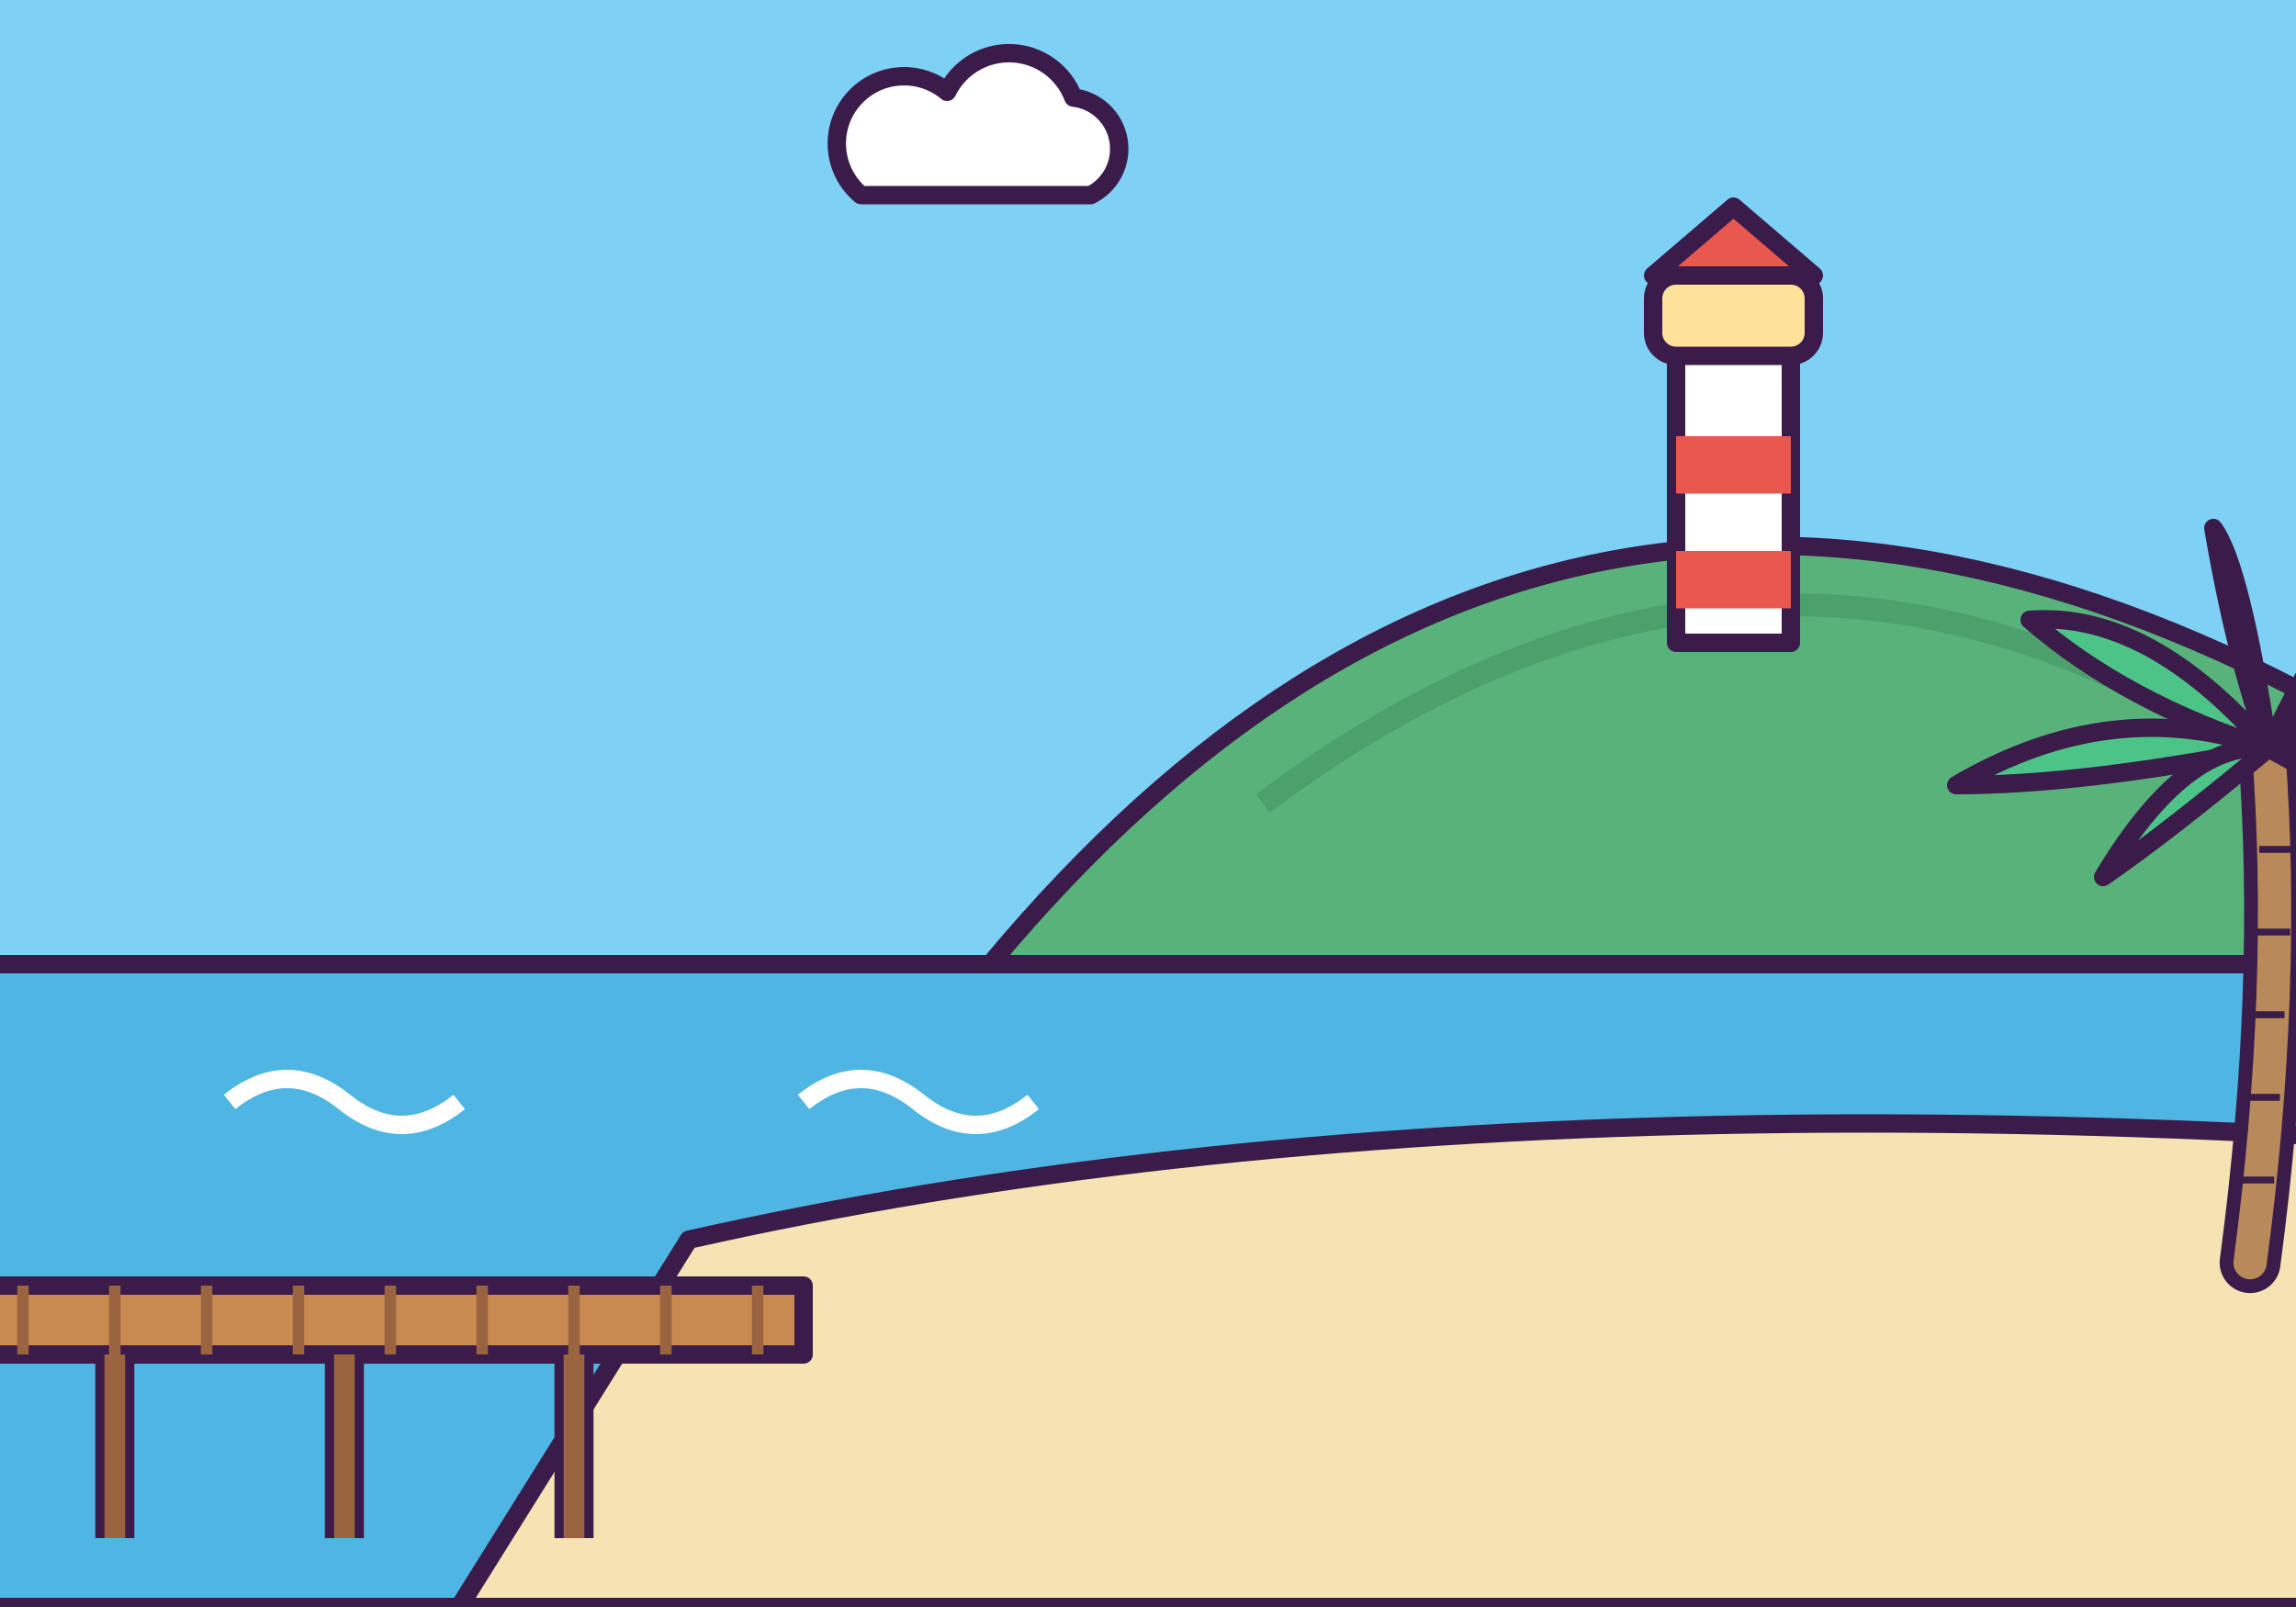
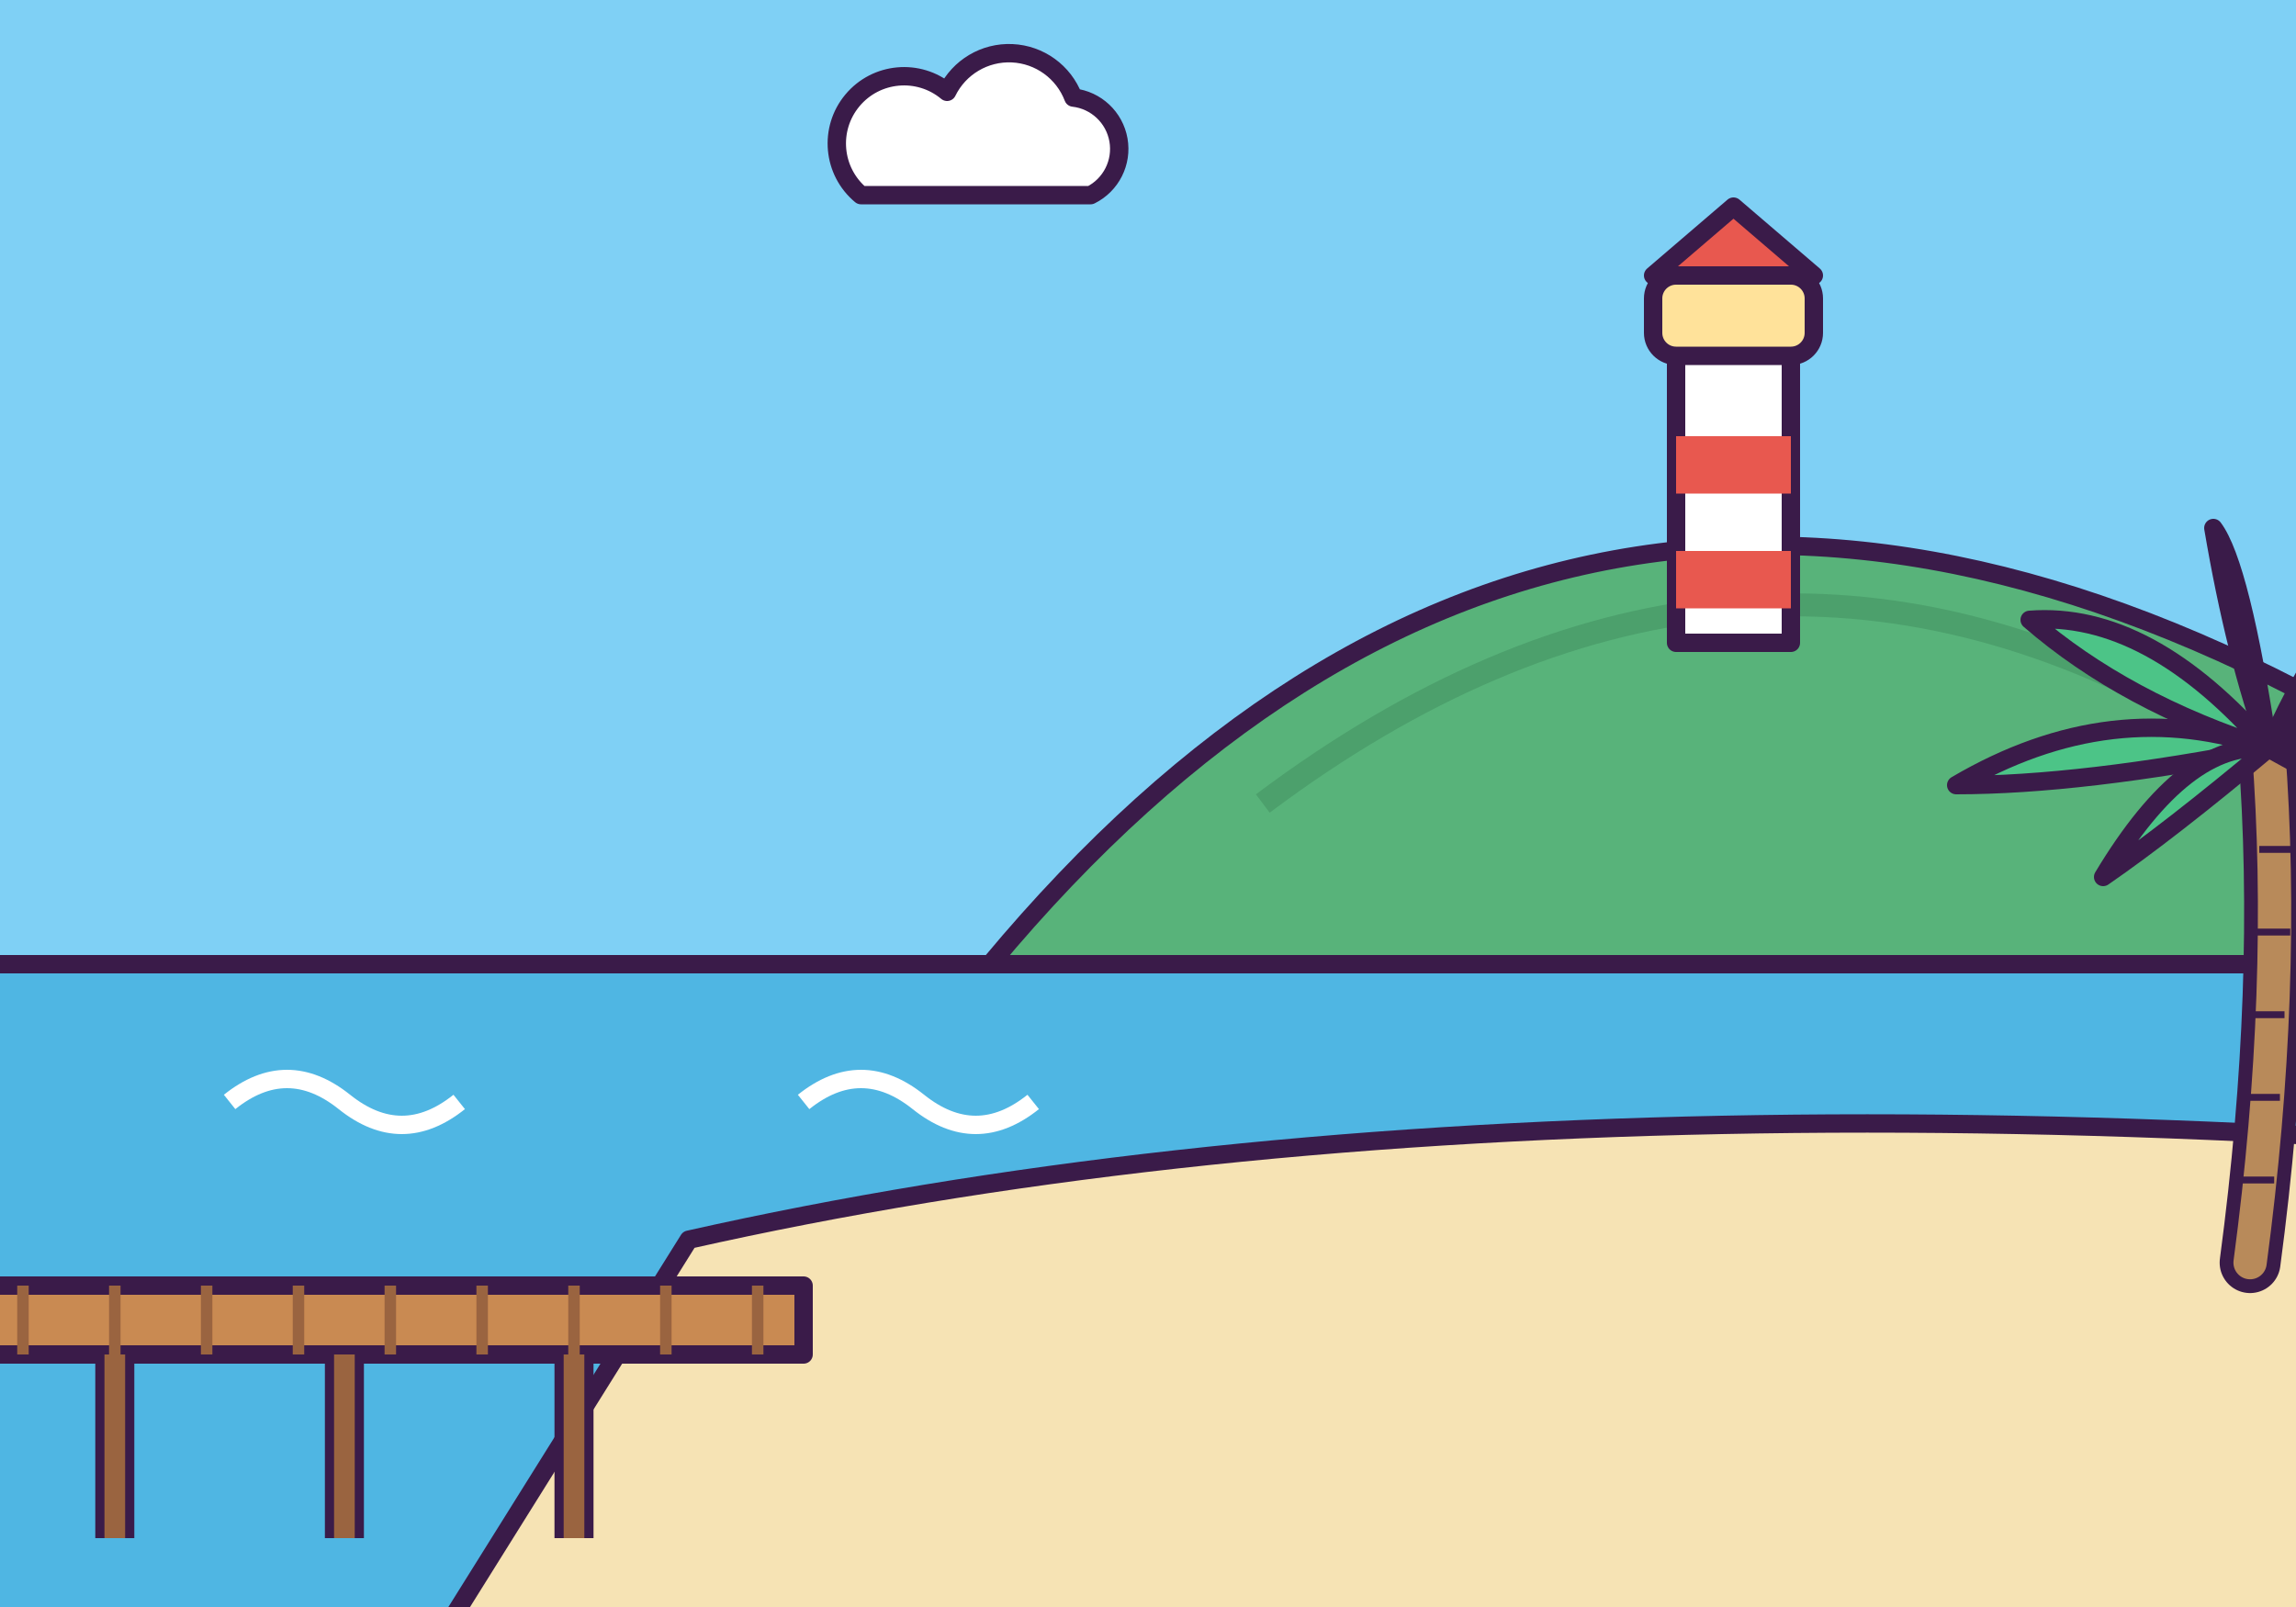
<svg xmlns="http://www.w3.org/2000/svg" viewBox="0 0 200 140" preserveAspectRatio="xMidYMax meet" overflow="visible">
  <rect x="-400" y="-300" width="1000" height="600" fill="#7FD0F5" />
  <g class="tp tp-cloud">
    <path transform="translate(70 6) scale(0.5)" d="M10 22 h40 a9 9 0 0 0 -3 -17 a12 12 0 0 0 -22 -1 a8 8 0 0 0 -15 18z" fill="#fff" stroke="#3A1B49" stroke-width="3.20" stroke-linejoin="round" />
  </g>
  <g class="bg-far">
    <path d="M-200 84 Q-120 54 -40 84Z" fill="#BFE6CC" stroke="#A79BBB" stroke-width="1.1" stroke-linejoin="round" />
  </g>
  <path d="M80 92 Q130 24 200 60 Q240 74 300 92Z" fill="#58B37A" stroke="#3A1B49" stroke-width="1.6" stroke-linejoin="round" stroke-linecap="round" />
  <path d="M110 70 Q150 40 190 62" fill="none" stroke="#4CA06C" stroke-width="2" />
  <rect x="146" y="30" width="10" height="26" fill="#fff" stroke="#3A1B49" stroke-width="1.6" stroke-linejoin="round" stroke-linecap="round" />
  <rect x="146" y="38" width="10" height="5" fill="#E8584F" />
  <rect x="146" y="48" width="10" height="5" fill="#E8584F" />
  <rect x="144" y="24" width="14" height="7" rx="2" fill="#FFE29A" stroke="#3A1B49" stroke-width="1.6" stroke-linejoin="round" stroke-linecap="round" />
  <path d="M144 24 l7 -6 7 6z" fill="#E8584F" stroke="#3A1B49" stroke-width="1.6" stroke-linejoin="round" stroke-linecap="round" />
-   <rect x="-400" y="84" width="1000" height="56" fill="#4FB6E3" stroke="#3A1B49" stroke-width="1.6" stroke-linejoin="round" stroke-linecap="round" />
+   <rect x="-400" y="84" width="1000" height="416" fill="#4FB6E3" stroke="#3A1B49" stroke-width="1.6" stroke-linejoin="round" stroke-linecap="round" />
  <path d="M-80 96 q5 -4 10 0 q5 4 10 0" stroke="#fff" stroke-width="1.6" fill="none" />
  <path d="M-30 96 q5 -4 10 0 q5 4 10 0" stroke="#fff" stroke-width="1.6" fill="none" />
  <path d="M20 96 q5 -4 10 0 q5 4 10 0" stroke="#fff" stroke-width="1.6" fill="none" />
  <path d="M70 96 q5 -4 10 0 q5 4 10 0" stroke="#fff" stroke-width="1.6" fill="none" />
  <path d="M220 96 q5 -4 10 0 q5 4 10 0" stroke="#fff" stroke-width="1.6" fill="none" />
  <path d="M260 96 q5 -4 10 0 q5 4 10 0" stroke="#fff" stroke-width="1.6" fill="none" />
-   <path d="M60 108 Q140 90 260 104 V140 H40Z" fill="#F6E3B4" stroke="#3A1B49" stroke-width="1.6" stroke-linejoin="round" stroke-linecap="round" />
+   <path d="M60 108 Q140 90 260 104 V400 H-122.5Z" fill="#F6E3B4" stroke="#3A1B49" stroke-width="1.6" stroke-linejoin="round" stroke-linecap="round" />
  <path d="M-40 112 H70 V118 H-40Z" fill="#C98A52" stroke="#3A1B49" stroke-width="1.6" stroke-linejoin="round" stroke-linecap="round" />
  <path d="M-30 118 V134" stroke="#3A1B49" stroke-width="3.4" />
  <path d="M-30 118 V134" stroke="#9A6440" stroke-width="1.8" />
  <path d="M-10 118 V134" stroke="#3A1B49" stroke-width="3.4" />
  <path d="M-10 118 V134" stroke="#9A6440" stroke-width="1.8" />
  <path d="M10 118 V134" stroke="#3A1B49" stroke-width="3.4" />
  <path d="M10 118 V134" stroke="#9A6440" stroke-width="1.8" />
  <path d="M30 118 V134" stroke="#3A1B49" stroke-width="3.4" />
  <path d="M30 118 V134" stroke="#9A6440" stroke-width="1.8" />
  <path d="M50 118 V134" stroke="#3A1B49" stroke-width="3.4" />
  <path d="M50 118 V134" stroke="#9A6440" stroke-width="1.8" />
  <path d="M-38 112 V118" stroke="#9A6440" stroke-width="1" />
  <path d="M-30 112 V118" stroke="#9A6440" stroke-width="1" />
  <path d="M-22 112 V118" stroke="#9A6440" stroke-width="1" />
  <path d="M-14 112 V118" stroke="#9A6440" stroke-width="1" />
  <path d="M-6 112 V118" stroke="#9A6440" stroke-width="1" />
  <path d="M2 112 V118" stroke="#9A6440" stroke-width="1" />
  <path d="M10 112 V118" stroke="#9A6440" stroke-width="1" />
  <path d="M18 112 V118" stroke="#9A6440" stroke-width="1" />
  <path d="M26 112 V118" stroke="#9A6440" stroke-width="1" />
  <path d="M34 112 V118" stroke="#9A6440" stroke-width="1" />
  <path d="M42 112 V118" stroke="#9A6440" stroke-width="1" />
  <path d="M50 112 V118" stroke="#9A6440" stroke-width="1" />
  <path d="M58 112 V118" stroke="#9A6440" stroke-width="1" />
  <path d="M66 112 V118" stroke="#9A6440" stroke-width="1" />
  <path d="M196 110 Q199.2 86 197.6 65.2" stroke="#3A1B49" stroke-width="5.3" fill="none" stroke-linecap="round" />
  <path d="M196 110 Q199.2 86 197.6 65.2" stroke="#B88A5A" stroke-width="2.9" fill="none" stroke-linecap="round" />
  <path d="M194.9 102.8 h3.2" stroke="#3A1B49" stroke-width="0.6" />
  <path d="M195.4 95.6 h3.2" stroke="#3A1B49" stroke-width="0.6" />
  <path d="M195.8 88.4 h3.2" stroke="#3A1B49" stroke-width="0.6" />
  <path d="M196.3 81.2 h3.2" stroke="#3A1B49" stroke-width="0.6" />
  <path d="M196.8 74 h3.2" stroke="#3A1B49" stroke-width="0.6" />
  <path d="M197.6 65.2 Q184 60.4 170.4 68.4 Q181.3 68.4 197.6 65.2Z" fill="#4CC487" stroke="#3A1B49" stroke-width="1.6" stroke-linejoin="round" stroke-linecap="round" />
  <path d="M197.6 65.2 Q187.2 53.2 176.8 54 Q185.1 61.2 197.6 65.2Z" fill="#4CC487" stroke="#3A1B49" stroke-width="1.6" stroke-linejoin="round" stroke-linecap="round" />
  <path d="M197.6 65.2 Q195.2 49.2 192.8 46 Q194.7 57.2 197.6 65.2Z" fill="#4CC487" stroke="#3A1B49" stroke-width="1.6" stroke-linejoin="round" stroke-linecap="round" />
  <path d="M197.6 65.2 Q204 50.8 210.4 49.2 Q205.3 58.8 197.6 65.2Z" fill="#4CC487" stroke="#3A1B49" stroke-width="1.6" stroke-linejoin="round" stroke-linecap="round" />
  <path d="M197.6 65.2 Q210.4 58 223.2 63.6 Q213 66 197.6 65.2Z" fill="#4CC487" stroke="#3A1B49" stroke-width="1.6" stroke-linejoin="round" stroke-linecap="round" />
  <path d="M197.6 65.2 Q207.2 63.6 216.8 74.8 Q209.1 71.6 197.6 65.2Z" fill="#4CC487" stroke="#3A1B49" stroke-width="1.6" stroke-linejoin="round" stroke-linecap="round" />
  <path d="M197.6 65.2 Q190.4 64.4 183.2 76.4 Q189 72.4 197.6 65.2Z" fill="#4CC487" stroke="#3A1B49" stroke-width="1.6" stroke-linejoin="round" stroke-linecap="round" />
  <path d="M226 106 Q228.6 86.5 227.3 69.6" stroke="#3A1B49" stroke-width="4.3" fill="none" stroke-linecap="round" />
  <path d="M226 106 Q228.6 86.5 227.3 69.6" stroke="#B88A5A" stroke-width="2.3" fill="none" stroke-linecap="round" />
  <path d="M225.1 100.1 h2.6" stroke="#3A1B49" stroke-width="0.5" />
  <path d="M225.5 94.3 h2.6" stroke="#3A1B49" stroke-width="0.5" />
  <path d="M225.9 88.4 h2.6" stroke="#3A1B49" stroke-width="0.5" />
  <path d="M226.3 82.6 h2.6" stroke="#3A1B49" stroke-width="0.5" />
  <path d="M226.7 76.7 h2.6" stroke="#3A1B49" stroke-width="0.5" />
  <path d="M227.3 69.6 Q216.2 65.7 205.2 72.2 Q214 72.2 227.3 69.6Z" fill="#4CC487" stroke="#3A1B49" stroke-width="1.6" stroke-linejoin="round" stroke-linecap="round" />
  <path d="M227.3 69.6 Q218.8 59.8 210.4 60.5 Q217.2 66.3 227.3 69.6Z" fill="#4CC487" stroke="#3A1B49" stroke-width="1.6" stroke-linejoin="round" stroke-linecap="round" />
  <path d="M227.3 69.6 Q225.3 56.6 223.4 54 Q225 63.1 227.3 69.6Z" fill="#4CC487" stroke="#3A1B49" stroke-width="1.6" stroke-linejoin="round" stroke-linecap="round" />
  <path d="M227.3 69.6 Q232.5 57.9 237.7 56.6 Q233.5 64.4 227.3 69.6Z" fill="#4CC487" stroke="#3A1B49" stroke-width="1.6" stroke-linejoin="round" stroke-linecap="round" />
  <path d="M227.3 69.6 Q237.7 63.7 248.1 68.3 Q239.8 70.3 227.3 69.6Z" fill="#4CC487" stroke="#3A1B49" stroke-width="1.6" stroke-linejoin="round" stroke-linecap="round" />
  <path d="M227.3 69.6 Q235.1 68.3 242.9 77.4 Q236.7 74.8 227.3 69.6Z" fill="#4CC487" stroke="#3A1B49" stroke-width="1.6" stroke-linejoin="round" stroke-linecap="round" />
  <path d="M227.3 69.6 Q221.4 68.9 215.6 78.7 Q220.3 75.5 227.3 69.6Z" fill="#4CC487" stroke="#3A1B49" stroke-width="1.6" stroke-linejoin="round" stroke-linecap="round" />
</svg>
